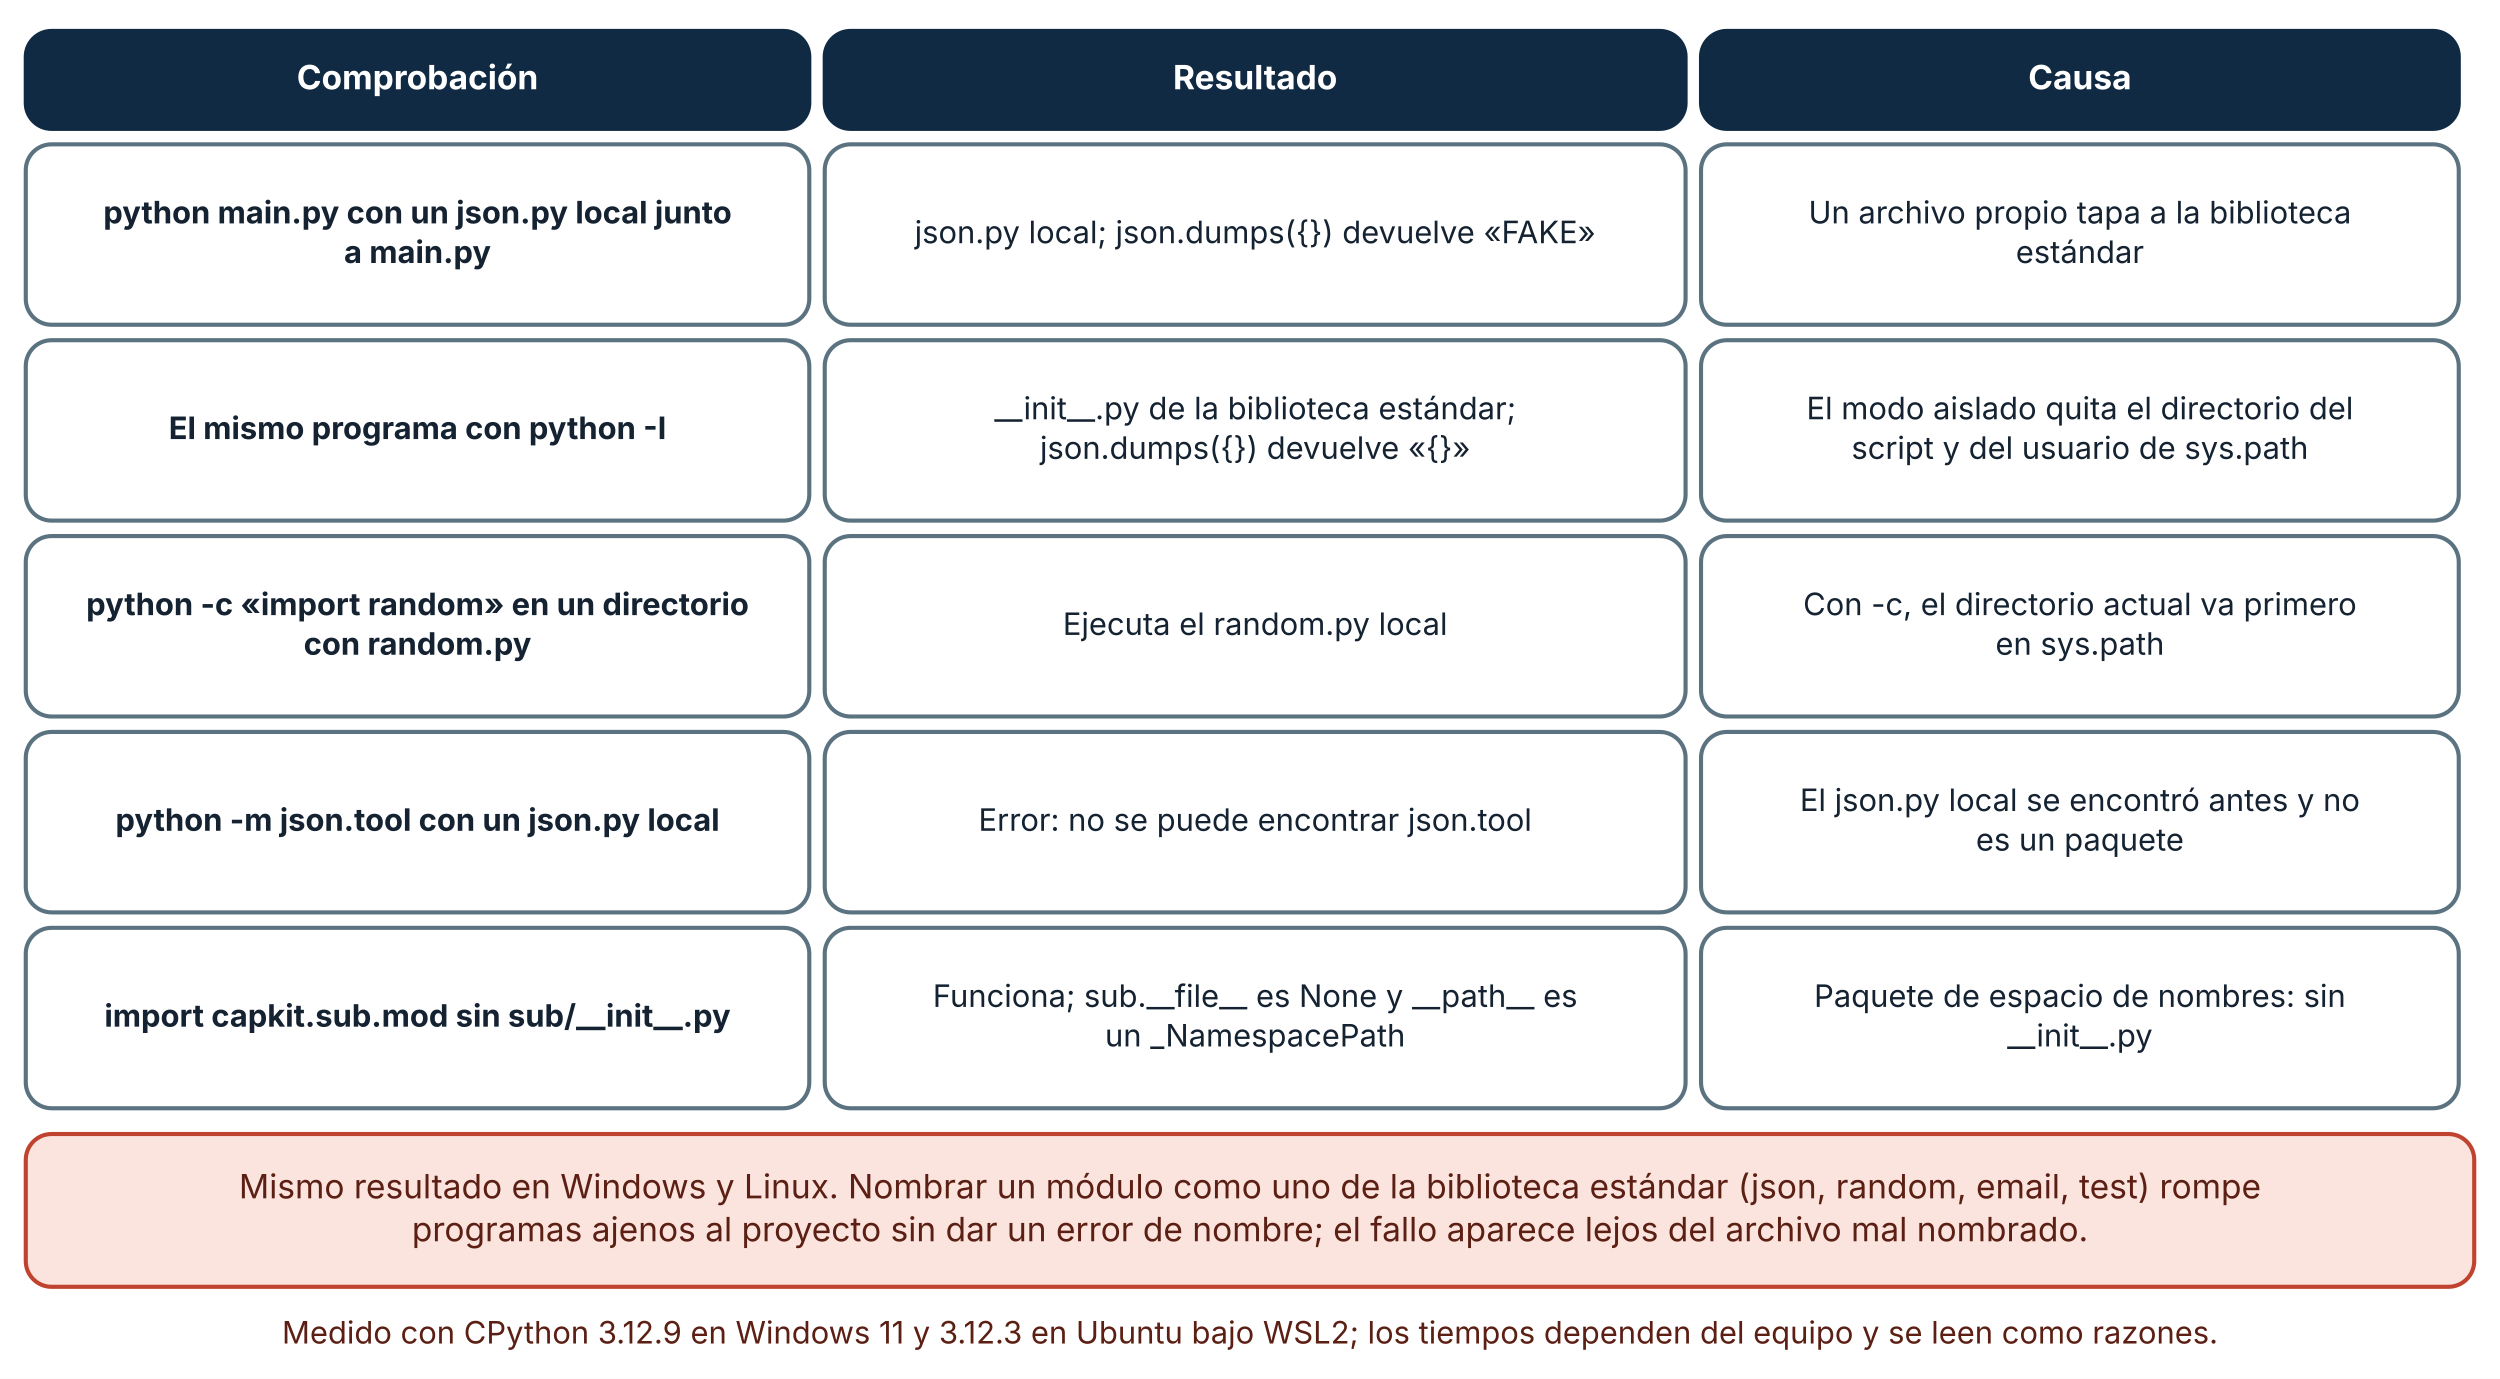
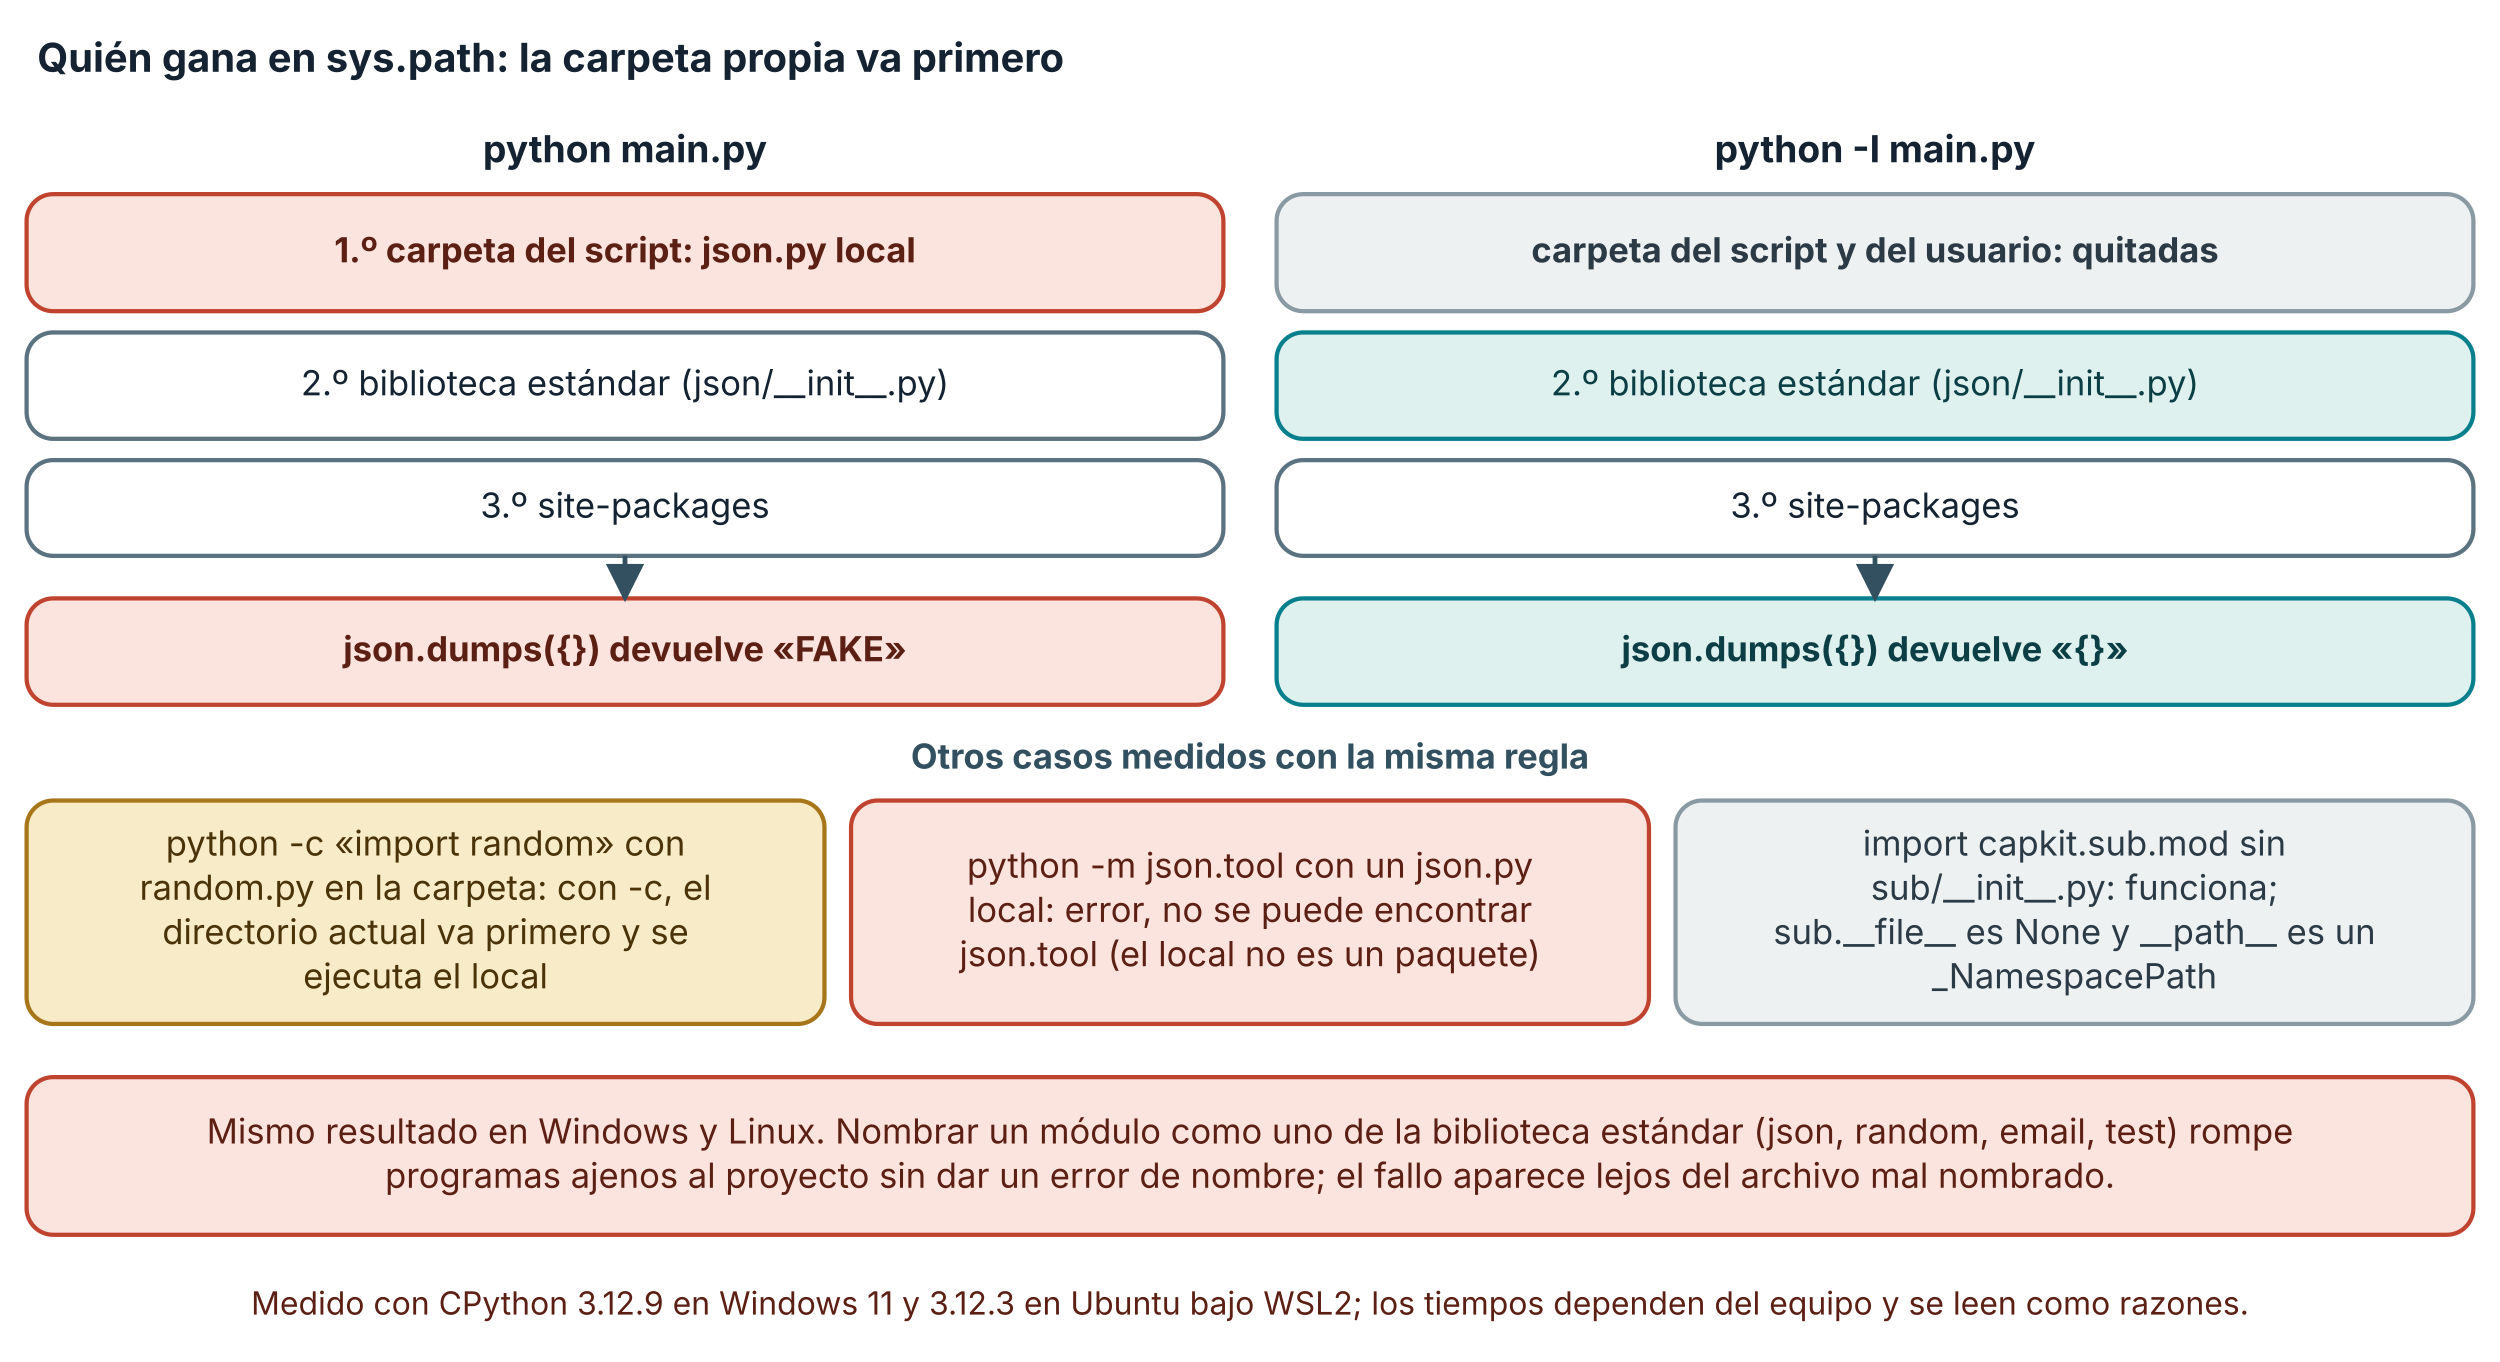
- <svg xmlns="http://www.w3.org/2000/svg" viewBox="0 0 970 535" width="970" height="535" role="img" aria-labelledby="t d" font-family="Inter, 'Segoe UI', system-ui, -apple-system, sans-serif">
+ <svg xmlns="http://www.w3.org/2000/svg" viewBox="0 0 940 512" width="940" height="512" role="img" aria-labelledby="t d" font-family="Inter, 'Segoe UI', system-ui, -apple-system, sans-serif">
  <defs>
    <marker id="arrow" viewBox="0 0 10 10" refX="9" refY="5" markerWidth="8" markerHeight="8" orient="auto-start-reverse">
      <path d="M0,0 L10,5 L0,10 z" fill="#32505f" />
    </marker>
    <marker id="arrow-coral" viewBox="0 0 10 10" refX="9" refY="5" markerWidth="8" markerHeight="8" orient="auto-start-reverse">
      <path d="M0,0 L10,5 L0,10 z" fill="#c0432f" />
    </marker>
  </defs>
-   <rect width="970" height="535" fill="#ffffff" />
-   <rect x="10" y="12" width="304" height="38" rx="10" fill="#102a43" stroke="#102a43" stroke-width="1.6" />
-   <text x="162" y="34.64" font-size="13" text-anchor="middle" font-weight="700" fill="#ffffff">
-     <tspan x="162" dy="0">Comprobación</tspan>
+   <rect width="940" height="512" fill="#ffffff" />
+   <text x="14" y="27" font-size="15" text-anchor="start" font-weight="700" fill="#142231">
+     <tspan x="14" dy="0">Quién gana en sys.path: la carpeta propia va primero</tspan>
  </text>
-   <rect x="320" y="12" width="334" height="38" rx="10" fill="#102a43" stroke="#102a43" stroke-width="1.6" />
-   <text x="487" y="34.64" font-size="13" text-anchor="middle" font-weight="700" fill="#ffffff">
-     <tspan x="487" dy="0">Resultado</tspan>
+   <text x="235" y="61" font-size="14" text-anchor="middle" font-weight="700" fill="#142231">
+     <tspan x="235" dy="0">python main.py</tspan>
  </text>
-   <rect x="660" y="12" width="294" height="38" rx="10" fill="#102a43" stroke="#102a43" stroke-width="1.6" />
-   <text x="807" y="34.64" font-size="13" text-anchor="middle" font-weight="700" fill="#ffffff">
-     <tspan x="807" dy="0">Causa</tspan>
+   <text x="705" y="61" font-size="14" text-anchor="middle" font-weight="700" fill="#142231">
+     <tspan x="705" dy="0">python -I main.py</tspan>
  </text>
-   <rect x="10" y="56" width="304" height="70" rx="10" fill="#ffffff" stroke="#5b7280" stroke-width="1.6" />
-   <text x="162" y="86.68" font-size="12" text-anchor="middle" font-weight="700" fill="#142231">
-     <tspan x="162" dy="0">python main.py con un json.py local junto</tspan>
+   <rect x="10" y="73" width="450" height="44" rx="10" fill="#fbe4de" stroke="#c0432f" stroke-width="1.6" />
+   <text x="235" y="98.64" font-size="13" text-anchor="middle" font-weight="700" fill="#5c1f14">
+     <tspan x="235" dy="0">1.º carpeta del script: json.py local</tspan>
  </text>
-   <text x="162" y="102.04" font-size="12" text-anchor="middle" font-weight="700" fill="#142231">
-     <tspan x="162" dy="0">a main.py</tspan>
+   <rect x="10" y="125" width="450" height="40" rx="10" fill="#ffffff" stroke="#5b7280" stroke-width="1.6" />
+   <text x="235" y="148.64" font-size="13" text-anchor="middle" font-weight="400" fill="#142231">
+     <tspan x="235" dy="0">2.º biblioteca estándar (json/__init__.py)</tspan>
  </text>
-   <rect x="320" y="56" width="334" height="70" rx="10" fill="#ffffff" stroke="#5b7280" stroke-width="1.6" />
-   <text x="487" y="94.36" font-size="12" text-anchor="middle" font-weight="400" fill="#142231">
-     <tspan x="487" dy="0">json.py local; json.dumps({}) devuelve «FAKE»</tspan>
+   <rect x="10" y="173" width="450" height="36" rx="10" fill="#ffffff" stroke="#5b7280" stroke-width="1.6" />
+   <text x="235" y="194.64" font-size="13" text-anchor="middle" font-weight="400" fill="#142231">
+     <tspan x="235" dy="0">3.º site-packages</tspan>
  </text>
-   <rect x="660" y="56" width="294" height="70" rx="10" fill="#ffffff" stroke="#5b7280" stroke-width="1.6" />
-   <text x="807" y="86.68" font-size="12" text-anchor="middle" font-weight="400" fill="#142231">
-     <tspan x="807" dy="0">Un archivo propio tapa a la biblioteca</tspan>
+   <rect x="10" y="225" width="450" height="40" rx="10" fill="#fbe4de" stroke="#c0432f" stroke-width="1.6" />
+   <text x="235" y="248.64" font-size="13" text-anchor="middle" font-weight="700" fill="#5c1f14">
+     <tspan x="235" dy="0">json.dumps({}) devuelve «FAKE»</tspan>
  </text>
-   <text x="807" y="102.04" font-size="12" text-anchor="middle" font-weight="400" fill="#142231">
-     <tspan x="807" dy="0">estándar</tspan>
+   <polyline points="235,209 235,225" fill="none" stroke="#32505f" stroke-width="1.8" marker-end="url(#arrow)" />
+   <rect x="480" y="73" width="450" height="44" rx="10" fill="#eef1f2" stroke="#8a9aa3" stroke-width="1.6" />
+   <text x="705" y="98.64" font-size="13" text-anchor="middle" font-weight="700" fill="#2b3a44">
+     <tspan x="705" dy="0">carpeta del script y del usuario: quitadas</tspan>
  </text>
-   <rect x="10" y="132" width="304" height="70" rx="10" fill="#ffffff" stroke="#5b7280" stroke-width="1.6" />
-   <text x="162" y="170.36" font-size="12" text-anchor="middle" font-weight="700" fill="#142231">
-     <tspan x="162" dy="0">El mismo programa con python -I</tspan>
+   <rect x="480" y="125" width="450" height="40" rx="10" fill="#dff1ee" stroke="#087f8c" stroke-width="1.6" />
+   <text x="705" y="148.64" font-size="13" text-anchor="middle" font-weight="400" fill="#0b3f45">
+     <tspan x="705" dy="0">2.º biblioteca estándar (json/__init__.py)</tspan>
  </text>
-   <rect x="320" y="132" width="334" height="70" rx="10" fill="#ffffff" stroke="#5b7280" stroke-width="1.6" />
-   <text x="487" y="162.68" font-size="12" text-anchor="middle" font-weight="400" fill="#142231">
-     <tspan x="487" dy="0">__init__.py de la biblioteca estándar;</tspan>
+   <rect x="480" y="173" width="450" height="36" rx="10" fill="#ffffff" stroke="#5b7280" stroke-width="1.6" />
+   <text x="705" y="194.64" font-size="13" text-anchor="middle" font-weight="400" fill="#142231">
+     <tspan x="705" dy="0">3.º site-packages</tspan>
  </text>
-   <text x="487" y="178.04" font-size="12" text-anchor="middle" font-weight="400" fill="#142231">
-     <tspan x="487" dy="0">json.dumps({}) devuelve «{}»</tspan>
+   <rect x="480" y="225" width="450" height="40" rx="10" fill="#dff1ee" stroke="#087f8c" stroke-width="1.6" />
+   <text x="705" y="248.64" font-size="13" text-anchor="middle" font-weight="700" fill="#0b3f45">
+     <tspan x="705" dy="0">json.dumps({}) devuelve «{}»</tspan>
  </text>
-   <rect x="660" y="132" width="294" height="70" rx="10" fill="#ffffff" stroke="#5b7280" stroke-width="1.6" />
-   <text x="807" y="162.68" font-size="12" text-anchor="middle" font-weight="400" fill="#142231">
-     <tspan x="807" dy="0">El modo aislado quita el directorio del</tspan>
+   <polyline points="705,209 705,225" fill="none" stroke="#32505f" stroke-width="1.8" marker-end="url(#arrow)" />
+   <text x="470" y="289" font-size="13" text-anchor="middle" font-weight="700" fill="#32505f">
+     <tspan x="470" dy="0">Otros casos medidos con la misma regla</tspan>
  </text>
-   <text x="807" y="178.04" font-size="12" text-anchor="middle" font-weight="400" fill="#142231">
-     <tspan x="807" dy="0">script y del usuario de sys.path</tspan>
+   <rect x="10" y="301" width="300" height="84" rx="10" fill="#f7ebc8" stroke="#a8761a" stroke-width="1.6" />
+   <text x="160" y="321.68" font-size="13" text-anchor="middle" font-weight="400" fill="#4a3209">
+     <tspan x="160" dy="0">python -c «import random» con</tspan>
  </text>
-   <rect x="10" y="208" width="304" height="70" rx="10" fill="#ffffff" stroke="#5b7280" stroke-width="1.6" />
-   <text x="162" y="238.68" font-size="12" text-anchor="middle" font-weight="700" fill="#142231">
-     <tspan x="162" dy="0">python -c «import random» en un directorio</tspan>
+   <text x="160" y="338.32" font-size="13" text-anchor="middle" font-weight="400" fill="#4a3209">
+     <tspan x="160" dy="0">random.py en la carpeta: con -c, el</tspan>
  </text>
-   <text x="162" y="254.04" font-size="12" text-anchor="middle" font-weight="700" fill="#142231">
-     <tspan x="162" dy="0">con random.py</tspan>
+   <text x="160" y="354.96" font-size="13" text-anchor="middle" font-weight="400" fill="#4a3209">
+     <tspan x="160" dy="0">directorio actual va primero y se</tspan>
  </text>
-   <rect x="320" y="208" width="334" height="70" rx="10" fill="#ffffff" stroke="#5b7280" stroke-width="1.6" />
-   <text x="487" y="246.36" font-size="12" text-anchor="middle" font-weight="400" fill="#142231">
-     <tspan x="487" dy="0">Ejecuta el random.py local</tspan>
+   <text x="160" y="371.6" font-size="13" text-anchor="middle" font-weight="400" fill="#4a3209">
+     <tspan x="160" dy="0">ejecuta el local</tspan>
  </text>
-   <rect x="660" y="208" width="294" height="70" rx="10" fill="#ffffff" stroke="#5b7280" stroke-width="1.6" />
-   <text x="807" y="238.68" font-size="12" text-anchor="middle" font-weight="400" fill="#142231">
-     <tspan x="807" dy="0">Con -c, el directorio actual va primero</tspan>
+   <rect x="320" y="301" width="300" height="84" rx="10" fill="#fbe4de" stroke="#c0432f" stroke-width="1.6" />
+   <text x="470" y="330" font-size="13" text-anchor="middle" font-weight="400" fill="#5c1f14">
+     <tspan x="470" dy="0">python -m json.tool con un json.py</tspan>
  </text>
-   <text x="807" y="254.04" font-size="12" text-anchor="middle" font-weight="400" fill="#142231">
-     <tspan x="807" dy="0">en sys.path</tspan>
+   <text x="470" y="346.64" font-size="13" text-anchor="middle" font-weight="400" fill="#5c1f14">
+     <tspan x="470" dy="0">local: error, no se puede encontrar</tspan>
  </text>
-   <rect x="10" y="284" width="304" height="70" rx="10" fill="#ffffff" stroke="#5b7280" stroke-width="1.6" />
-   <text x="162" y="322.36" font-size="12" text-anchor="middle" font-weight="700" fill="#142231">
-     <tspan x="162" dy="0">python -m json.tool con un json.py local</tspan>
+   <text x="470" y="363.28" font-size="13" text-anchor="middle" font-weight="400" fill="#5c1f14">
+     <tspan x="470" dy="0">json.tool (el local no es un paquete)</tspan>
  </text>
-   <rect x="320" y="284" width="334" height="70" rx="10" fill="#ffffff" stroke="#5b7280" stroke-width="1.6" />
-   <text x="487" y="322.36" font-size="12" text-anchor="middle" font-weight="400" fill="#142231">
-     <tspan x="487" dy="0">Error: no se puede encontrar json.tool</tspan>
+   <rect x="630" y="301" width="300" height="84" rx="10" fill="#eef1f2" stroke="#8a9aa3" stroke-width="1.6" />
+   <text x="780" y="321.68" font-size="13" text-anchor="middle" font-weight="400" fill="#2b3a44">
+     <tspan x="780" dy="0">import capkit.sub.mod sin</tspan>
  </text>
-   <rect x="660" y="284" width="294" height="70" rx="10" fill="#ffffff" stroke="#5b7280" stroke-width="1.6" />
-   <text x="807" y="314.68" font-size="12" text-anchor="middle" font-weight="400" fill="#142231">
-     <tspan x="807" dy="0">El json.py local se encontró antes y no</tspan>
+   <text x="780" y="338.32" font-size="13" text-anchor="middle" font-weight="400" fill="#2b3a44">
+     <tspan x="780" dy="0">sub/__init__.py: funciona;</tspan>
  </text>
-   <text x="807" y="330.04" font-size="12" text-anchor="middle" font-weight="400" fill="#142231">
-     <tspan x="807" dy="0">es un paquete</tspan>
+   <text x="780" y="354.96" font-size="13" text-anchor="middle" font-weight="400" fill="#2b3a44">
+     <tspan x="780" dy="0">sub.__file__ es None y __path__ es un</tspan>
  </text>
-   <rect x="10" y="360" width="304" height="70" rx="10" fill="#ffffff" stroke="#5b7280" stroke-width="1.6" />
-   <text x="162" y="398.36" font-size="12" text-anchor="middle" font-weight="700" fill="#142231">
-     <tspan x="162" dy="0">import capkit.sub.mod sin sub/__init__.py</tspan>
+   <text x="780" y="371.6" font-size="13" text-anchor="middle" font-weight="400" fill="#2b3a44">
+     <tspan x="780" dy="0">_NamespacePath</tspan>
  </text>
-   <rect x="320" y="360" width="334" height="70" rx="10" fill="#ffffff" stroke="#5b7280" stroke-width="1.6" />
-   <text x="487" y="390.68" font-size="12" text-anchor="middle" font-weight="400" fill="#142231">
-     <tspan x="487" dy="0">Funciona; sub.__file__ es None y __path__ es</tspan>
+   <rect x="10" y="405" width="920" height="59.28" rx="10" fill="#fbe4de" stroke="#c0432f" stroke-width="1.6" />
+   <text x="470" y="429.96" font-size="13" text-anchor="middle" font-weight="400" fill="#5c1f14">
+     <tspan x="470" dy="0">Mismo resultado en Windows y Linux. Nombrar un módulo como uno de la biblioteca estándar (json, random, email, test) rompe</tspan>
  </text>
-   <text x="487" y="406.04" font-size="12" text-anchor="middle" font-weight="400" fill="#142231">
-     <tspan x="487" dy="0">un _NamespacePath</tspan>
+   <text x="470" y="446.6" font-size="13" text-anchor="middle" font-weight="400" fill="#5c1f14">
+     <tspan x="470" dy="0">programas ajenos al proyecto sin dar un error de nombre; el fallo aparece lejos del archivo mal nombrado.</tspan>
  </text>
-   <rect x="660" y="360" width="294" height="70" rx="10" fill="#ffffff" stroke="#5b7280" stroke-width="1.6" />
-   <text x="807" y="390.68" font-size="12" text-anchor="middle" font-weight="400" fill="#142231">
-     <tspan x="807" dy="0">Paquete de espacio de nombres: sin</tspan>
-   </text>
-   <text x="807" y="406.04" font-size="12" text-anchor="middle" font-weight="400" fill="#142231">
-     <tspan x="807" dy="0">__init__.py</tspan>
-   </text>
-   <rect x="10" y="440" width="950" height="59.28" rx="10" fill="#fbe4de" stroke="#c0432f" stroke-width="1.6" />
-   <text x="485" y="464.96" font-size="13" text-anchor="middle" font-weight="400" fill="#5c1f14">
-     <tspan x="485" dy="0">Mismo resultado en Windows y Linux. Nombrar un módulo como uno de la biblioteca estándar (json, random, email, test) rompe</tspan>
-   </text>
-   <text x="485" y="481.6" font-size="13" text-anchor="middle" font-weight="400" fill="#5c1f14">
-     <tspan x="485" dy="0">programas ajenos al proyecto sin dar un error de nombre; el fallo aparece lejos del archivo mal nombrado.</tspan>
-   </text>
-   <text x="485" y="521.28" font-size="12" text-anchor="middle" font-weight="400" fill="#5c1f14">
-     <tspan x="485" dy="0">Medido con CPython 3.12.9 en Windows 11 y 3.12.3 en Ubuntu bajo WSL2; los tiempos dependen del equipo y se leen como razones.</tspan>
+   <text x="470" y="494.28" font-size="12" text-anchor="middle" font-weight="400" fill="#5c1f14">
+     <tspan x="470" dy="0">Medido con CPython 3.12.9 en Windows 11 y 3.12.3 en Ubuntu bajo WSL2; los tiempos dependen del equipo y se leen como razones.</tspan>
  </text>
</svg>
